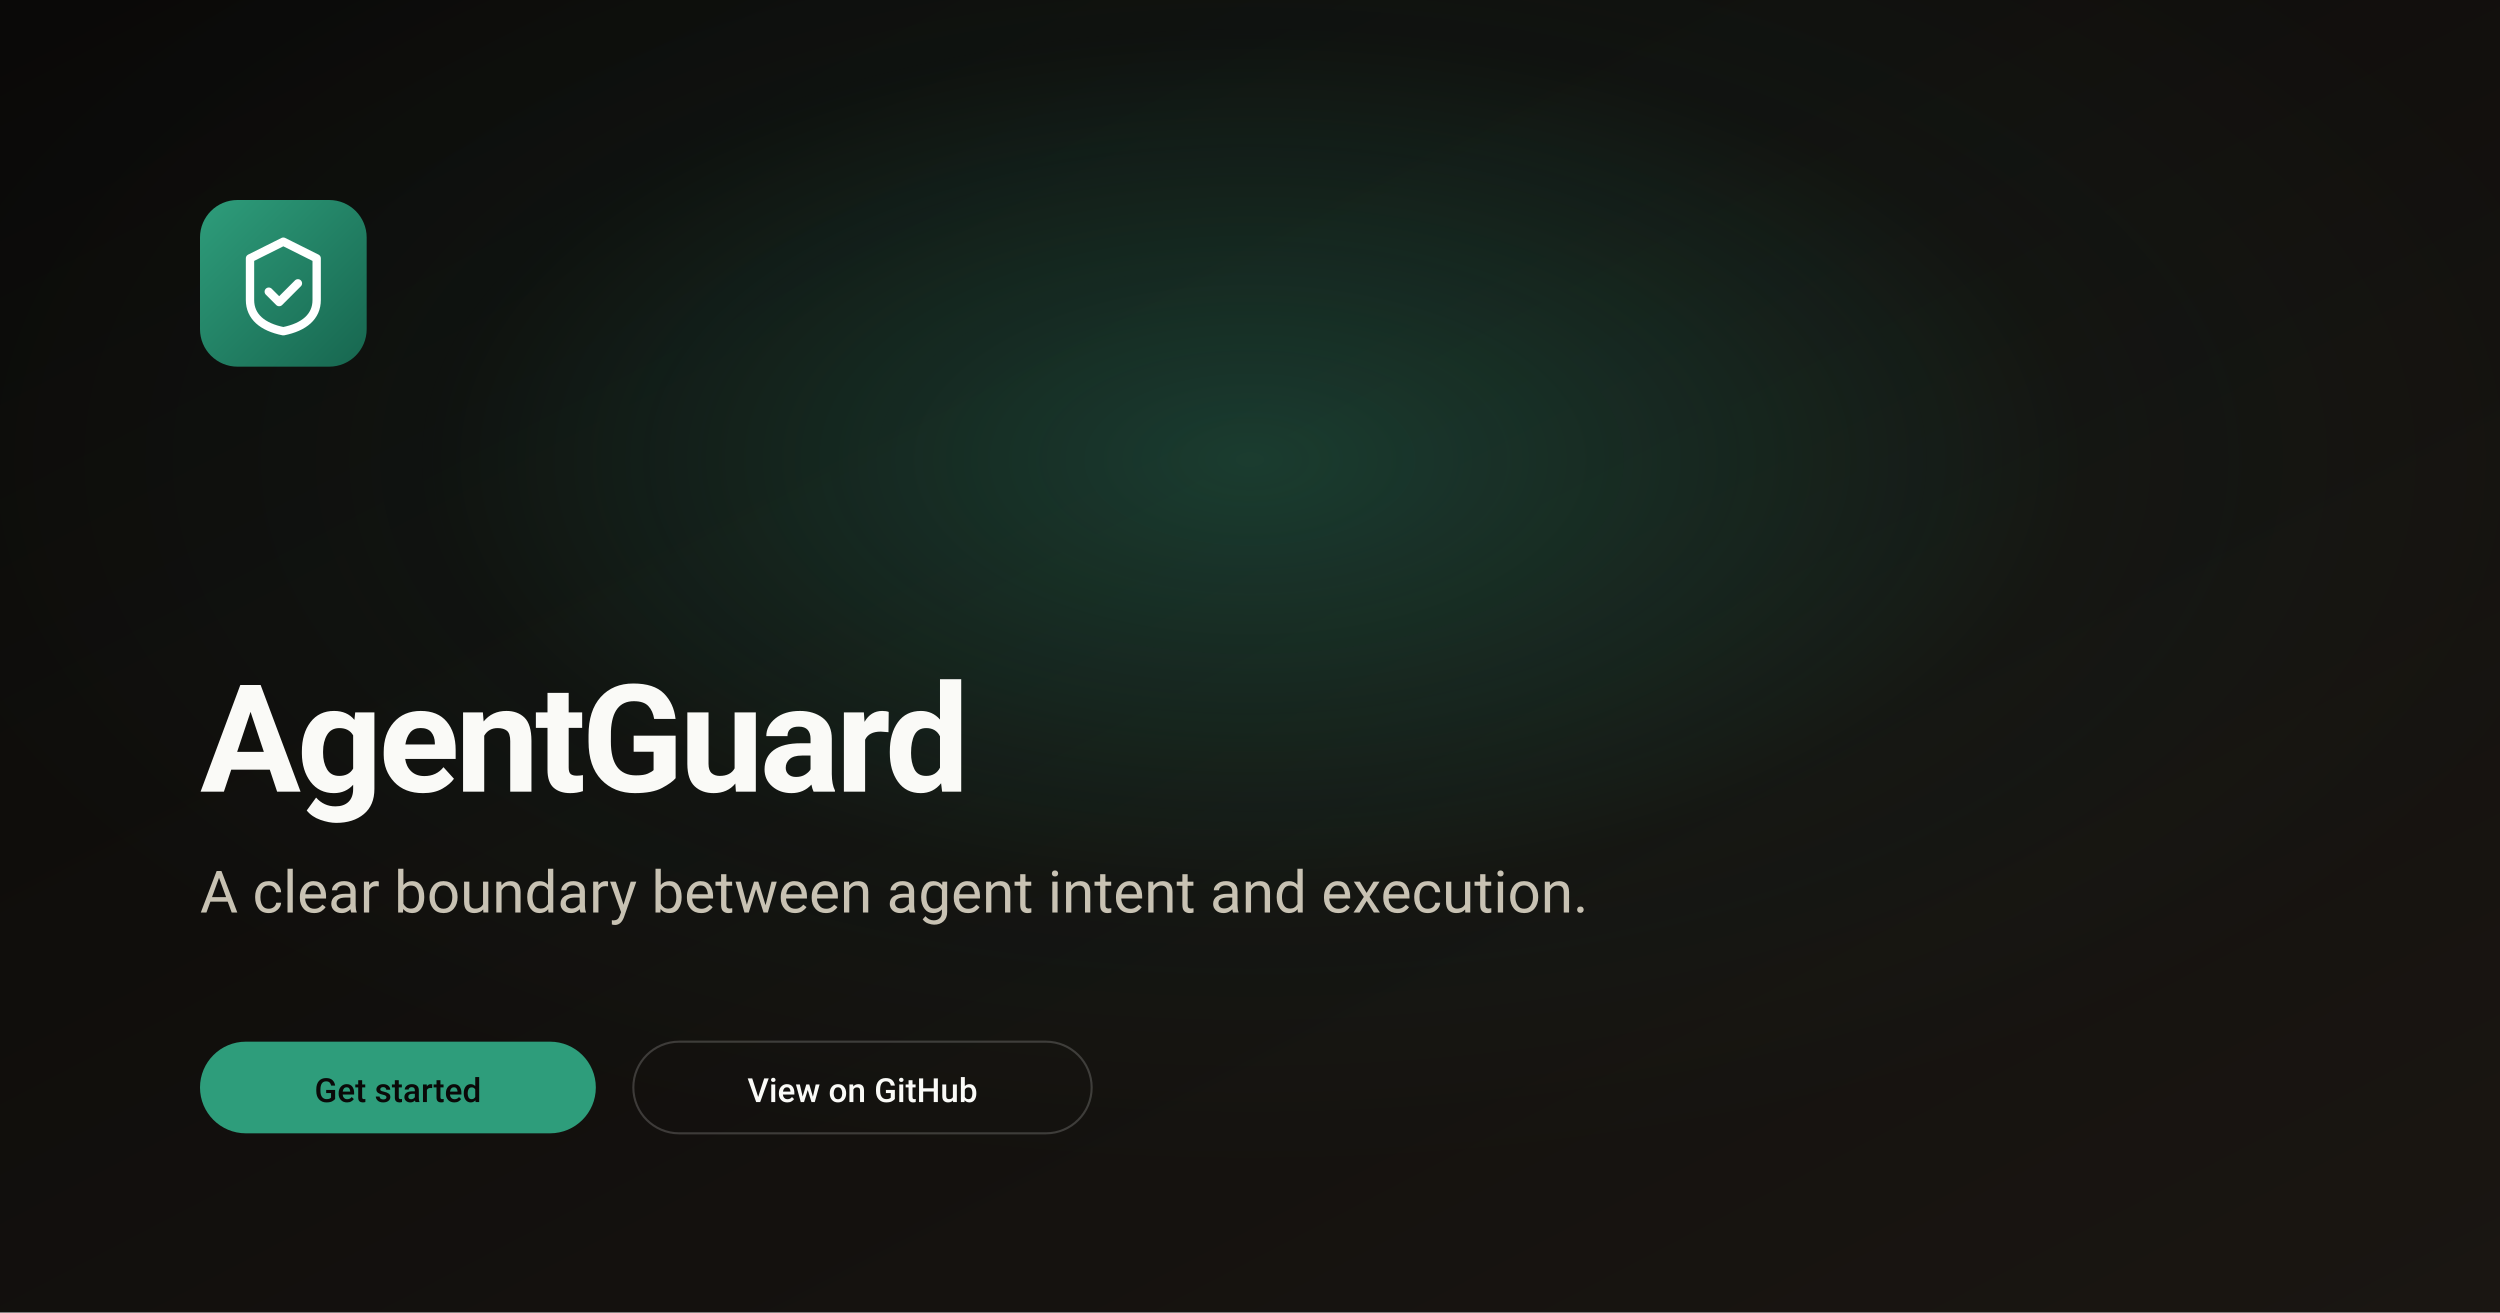
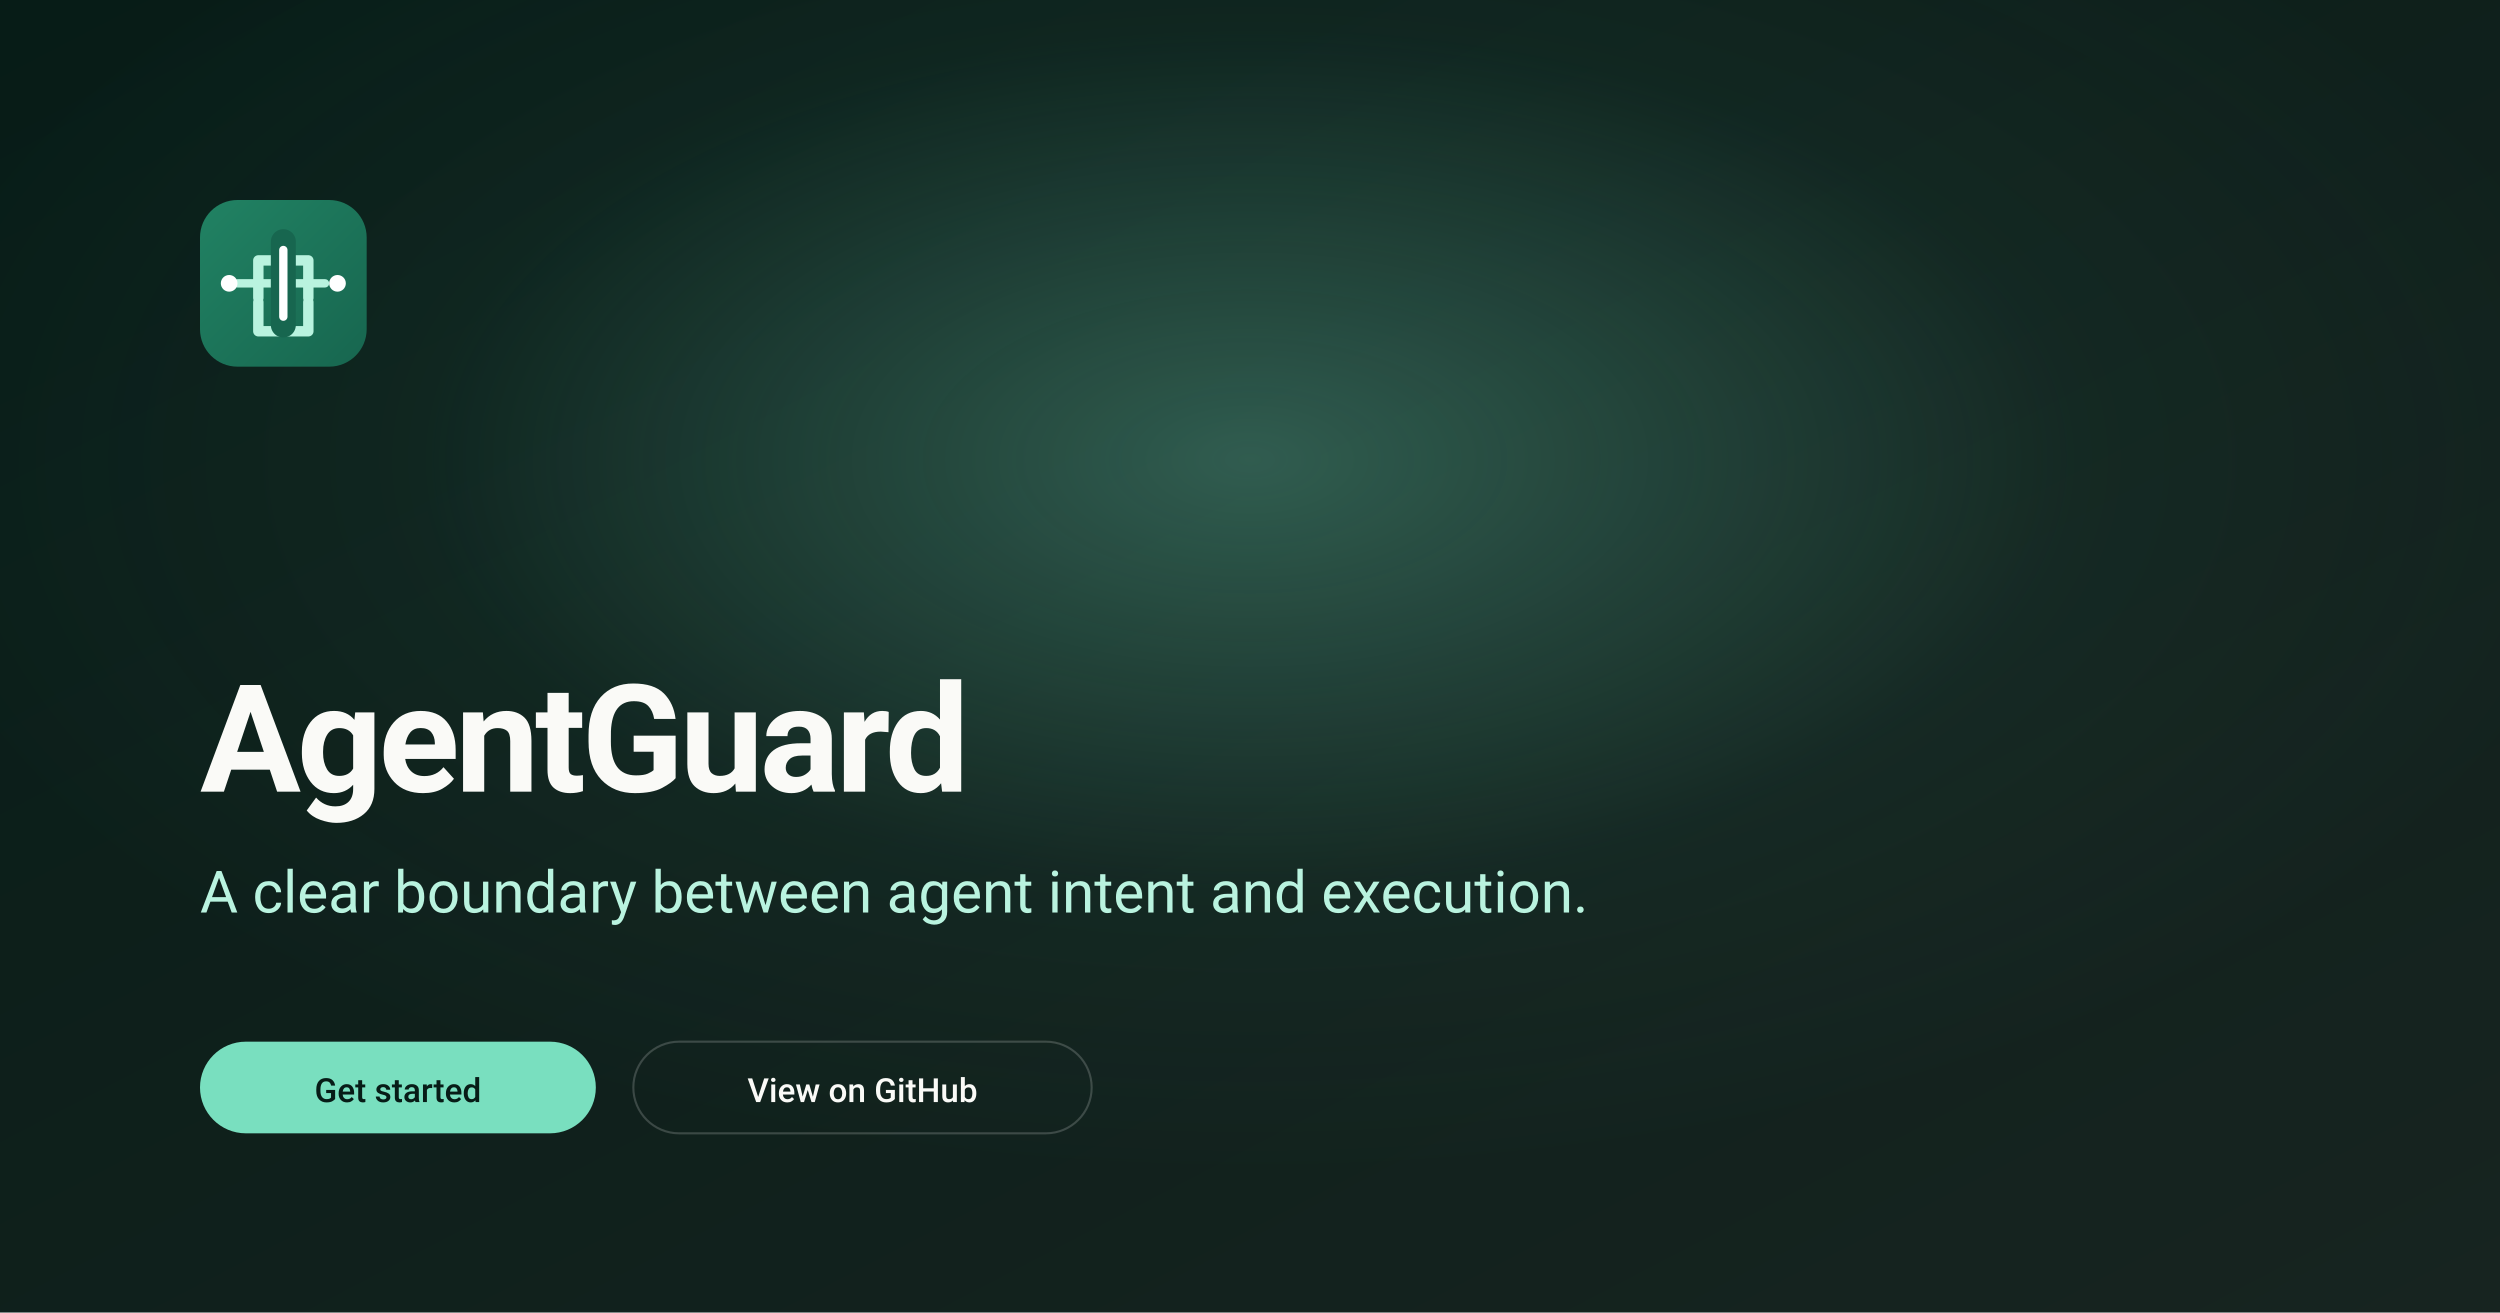
<svg xmlns="http://www.w3.org/2000/svg" viewBox="0 0 1200 630" width="1200" height="630">
  <defs>
    <linearGradient id="bg" x1="0" y1="0" x2="1" y2="1">
-       <stop offset="0%" stop-color="#0A0908" />
-       <stop offset="100%" stop-color="#1A1612" />
+       <stop offset="0%" stop-color="#071c17" />
+       <stop offset="100%" stop-color="#172420" />
    </linearGradient>
    <radialGradient id="glow" cx="50%" cy="35%" r="55%">
-       <stop offset="0%" stop-color="#2E9D7B" stop-opacity="0.32" />
-       <stop offset="60%" stop-color="#2E9D7B" stop-opacity="0.04" />
-       <stop offset="100%" stop-color="#2E9D7B" stop-opacity="0" />
+       <stop offset="0%" stop-color="#79dfbf" stop-opacity="0.32" />
+       <stop offset="60%" stop-color="#79dfbf" stop-opacity="0.04" />
+       <stop offset="100%" stop-color="#79dfbf" stop-opacity="0" />
    </radialGradient>
    <linearGradient id="logo" x1="0" y1="0" x2="1" y2="1">
-       <stop offset="0%" stop-color="#2E9D7B" />
-       <stop offset="100%" stop-color="#17664F" />
+       <stop offset="0%" stop-color="#218263" />
+       <stop offset="100%" stop-color="#17664f" />
    </linearGradient>
  </defs>
  <rect width="1200" height="630" fill="url(#bg)" />
  <rect width="1200" height="630" fill="url(#glow)" />
  <g transform="translate(96 96)">
    <rect width="80" height="80" rx="18" fill="url(#logo)" />
-     <g transform="translate(14 14)" fill="none" stroke="#FFFFFF" stroke-linecap="round" stroke-linejoin="round" stroke-width="4">
-       <path d="M26 6 L42 14 L42 34 C42 42 36 47 26 49 C16 47 10 42 10 34 L10 14 Z" />
-       <path d="M19 30 L24 35 L33 26" />
-     </g>
+     <path d="M28 47V29h14M52 47V29H38M28 49v14h14M52 49v14H38" fill="none" stroke="#b9f3df" stroke-width="5" stroke-linecap="round" stroke-linejoin="round" />
+     <path d="M18 40h18M42 40h18" stroke="#b9f3df" stroke-width="4" stroke-linecap="round" />
+     <circle cx="14" cy="40" r="4" fill="#fff" />
+     <circle cx="66" cy="40" r="4" fill="#fff" />
+     <path d="M40 20v40" stroke="#17664f" stroke-width="12" stroke-linecap="round" />
+     <path d="M40 24v32" stroke="#fff" stroke-width="4" stroke-linecap="round" />
  </g>
  <text x="96" y="380" font-family="ui-sans-serif, system-ui, -apple-system, Segoe UI, Roboto, Helvetica, Arial, sans-serif" font-size="72" font-weight="600" fill="#FAFAF7" letter-spacing="-2">AgentGuard</text>
-   <text x="96" y="438" font-family="ui-sans-serif, system-ui, -apple-system, Segoe UI, Roboto, Helvetica, Arial, sans-serif" font-size="28" font-weight="400" fill="#C8C2B3">A clear boundary between agent intent and execution.</text>
+   <text x="96" y="438" font-family="ui-sans-serif, system-ui, -apple-system, Segoe UI, Roboto, Helvetica, Arial, sans-serif" font-size="28" font-weight="400" fill="#b9f3df">A clear boundary between agent intent and execution.</text>
  <g transform="translate(96 500)">
-     <rect width="190" height="44" rx="22" fill="#2E9D7B" />
-     <text x="95" y="29" text-anchor="middle" font-family="ui-sans-serif, system-ui, -apple-system, Segoe UI, Roboto, Helvetica, Arial, sans-serif" font-size="16" font-weight="500" fill="#0A0908">Get started</text>
+     <rect width="190" height="44" rx="22" fill="#79dfbf" />
+     <text x="95" y="29" text-anchor="middle" font-family="ui-sans-serif, system-ui, -apple-system, Segoe UI, Roboto, Helvetica, Arial, sans-serif" font-size="16" font-weight="500" fill="#071c17">Get started</text>
  </g>
  <g transform="translate(304 500)">
    <rect width="220" height="44" rx="22" fill="none" stroke="#FFFFFF" stroke-opacity="0.18" />
    <text x="110" y="29" text-anchor="middle" font-family="ui-sans-serif, system-ui, -apple-system, Segoe UI, Roboto, Helvetica, Arial, sans-serif" font-size="16" font-weight="500" fill="#FAFAF7">View on GitHub</text>
  </g>
</svg>
